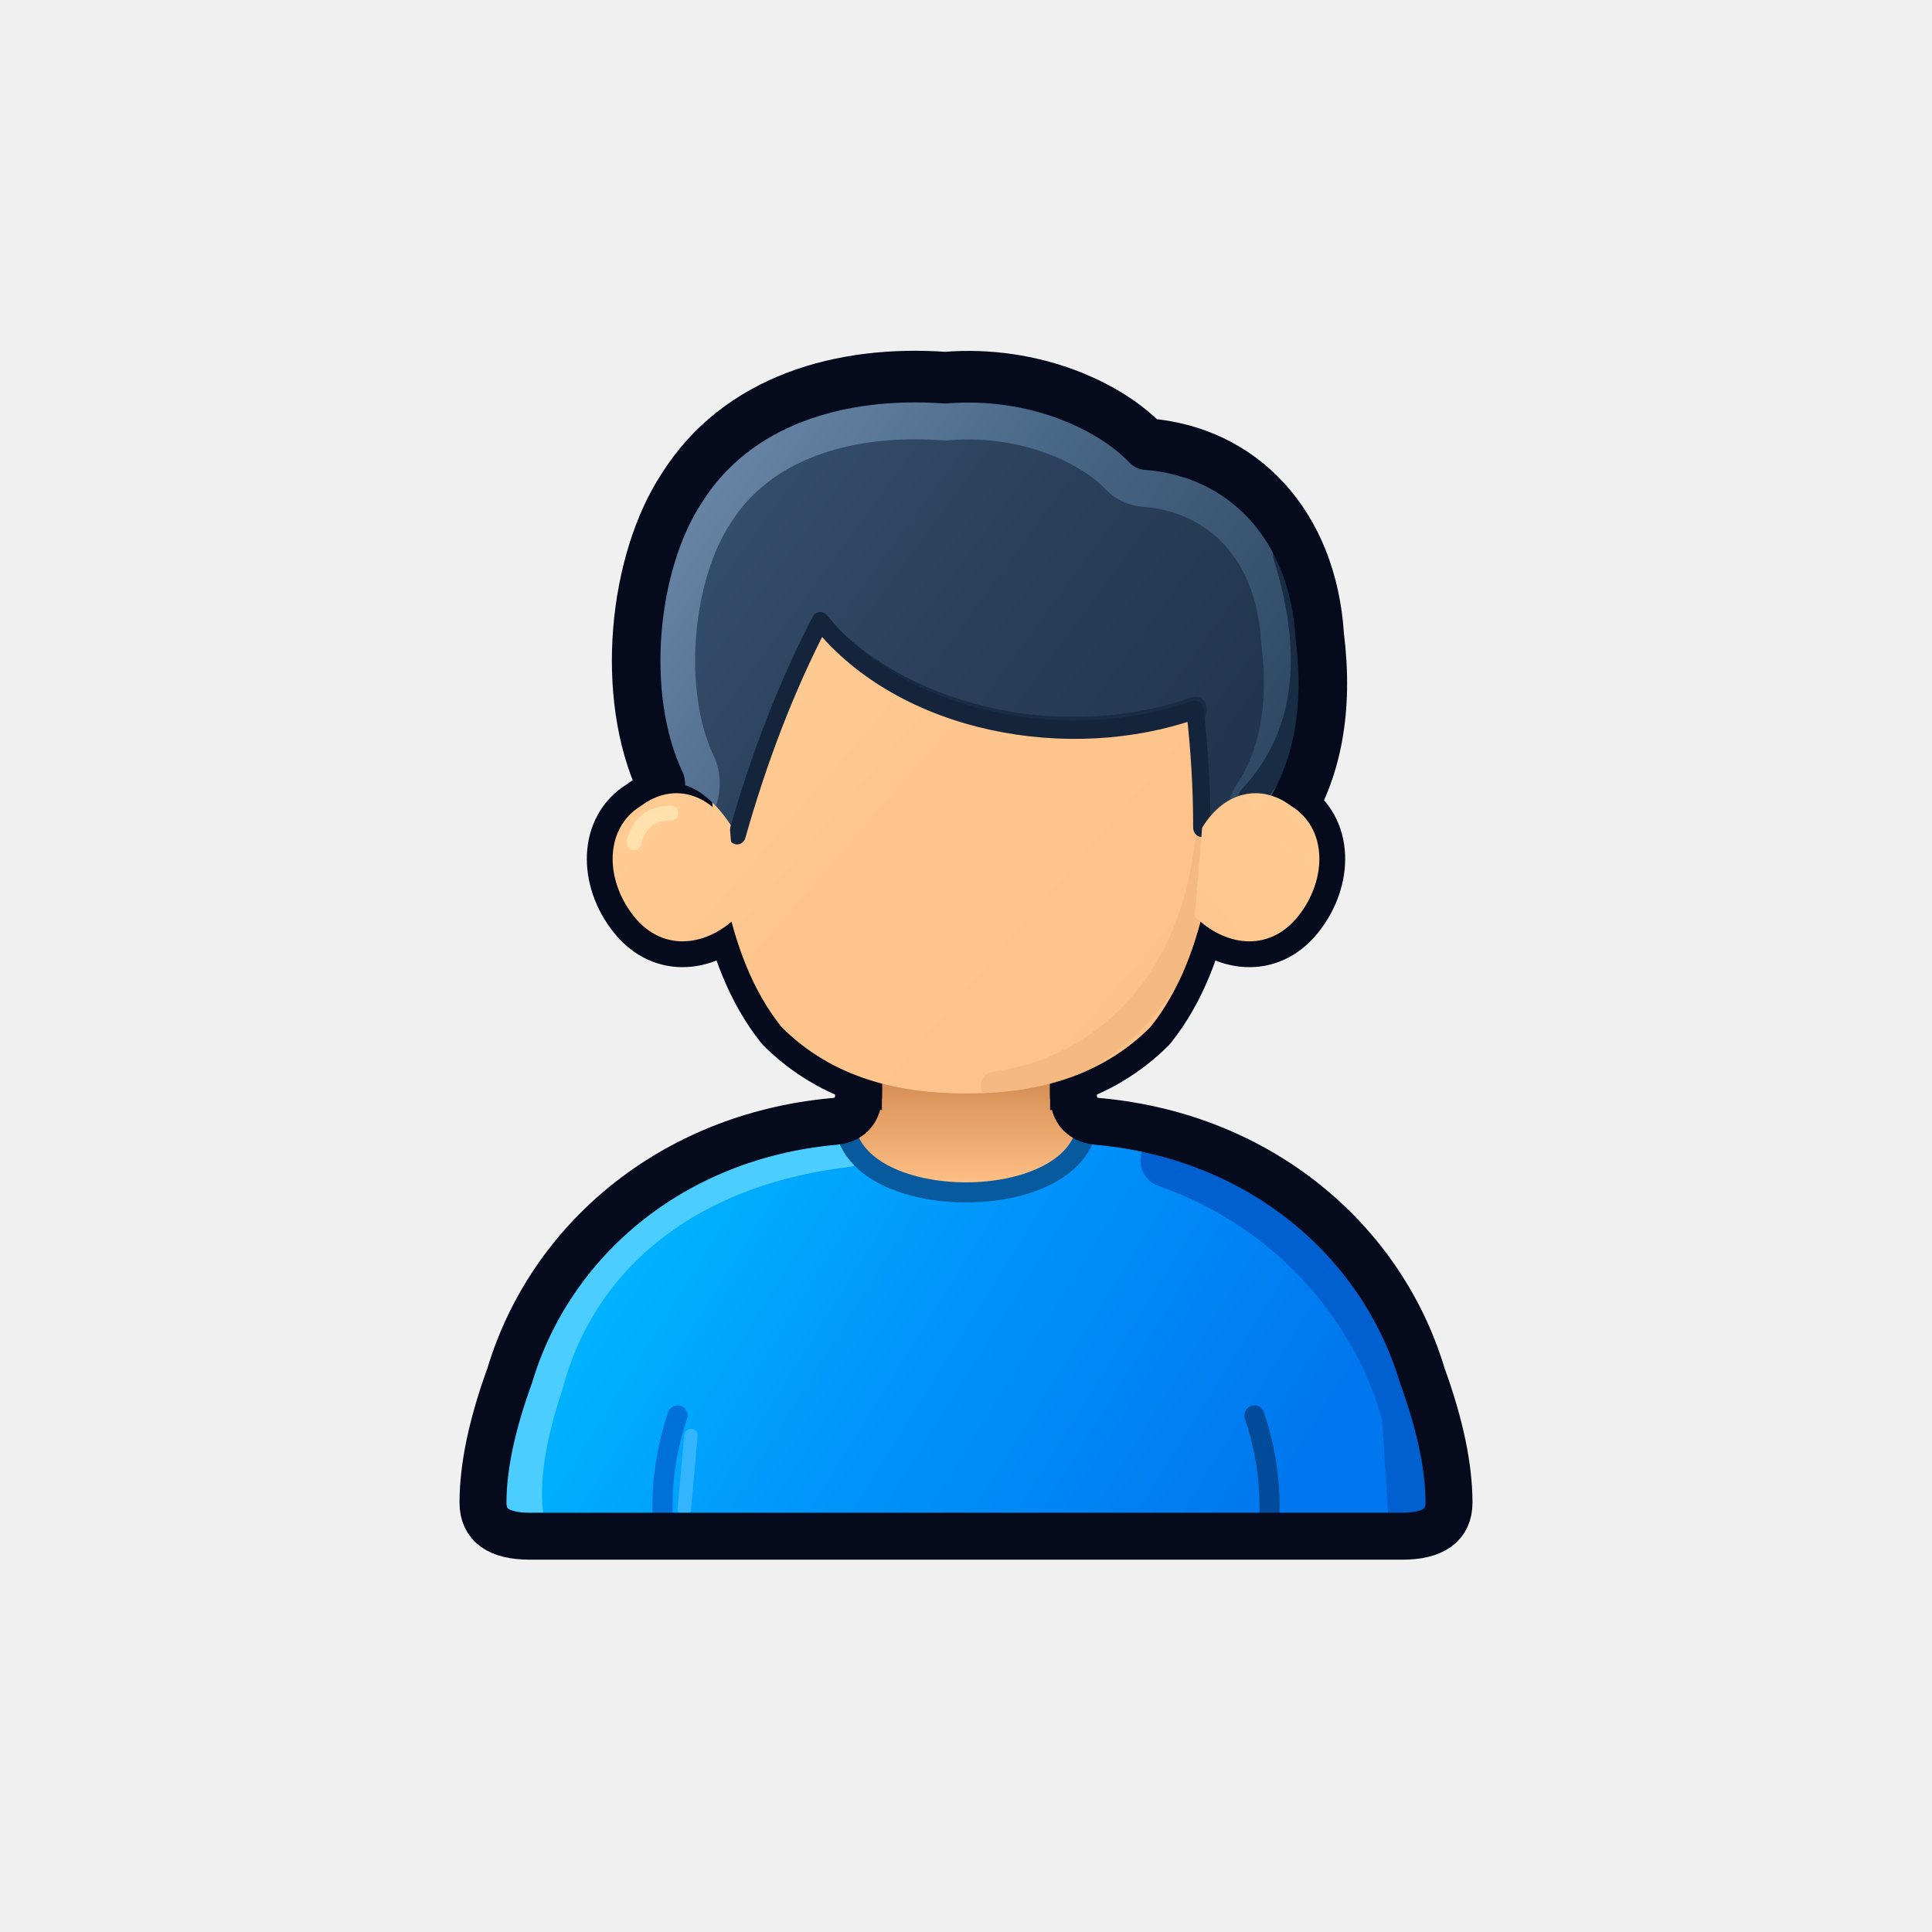
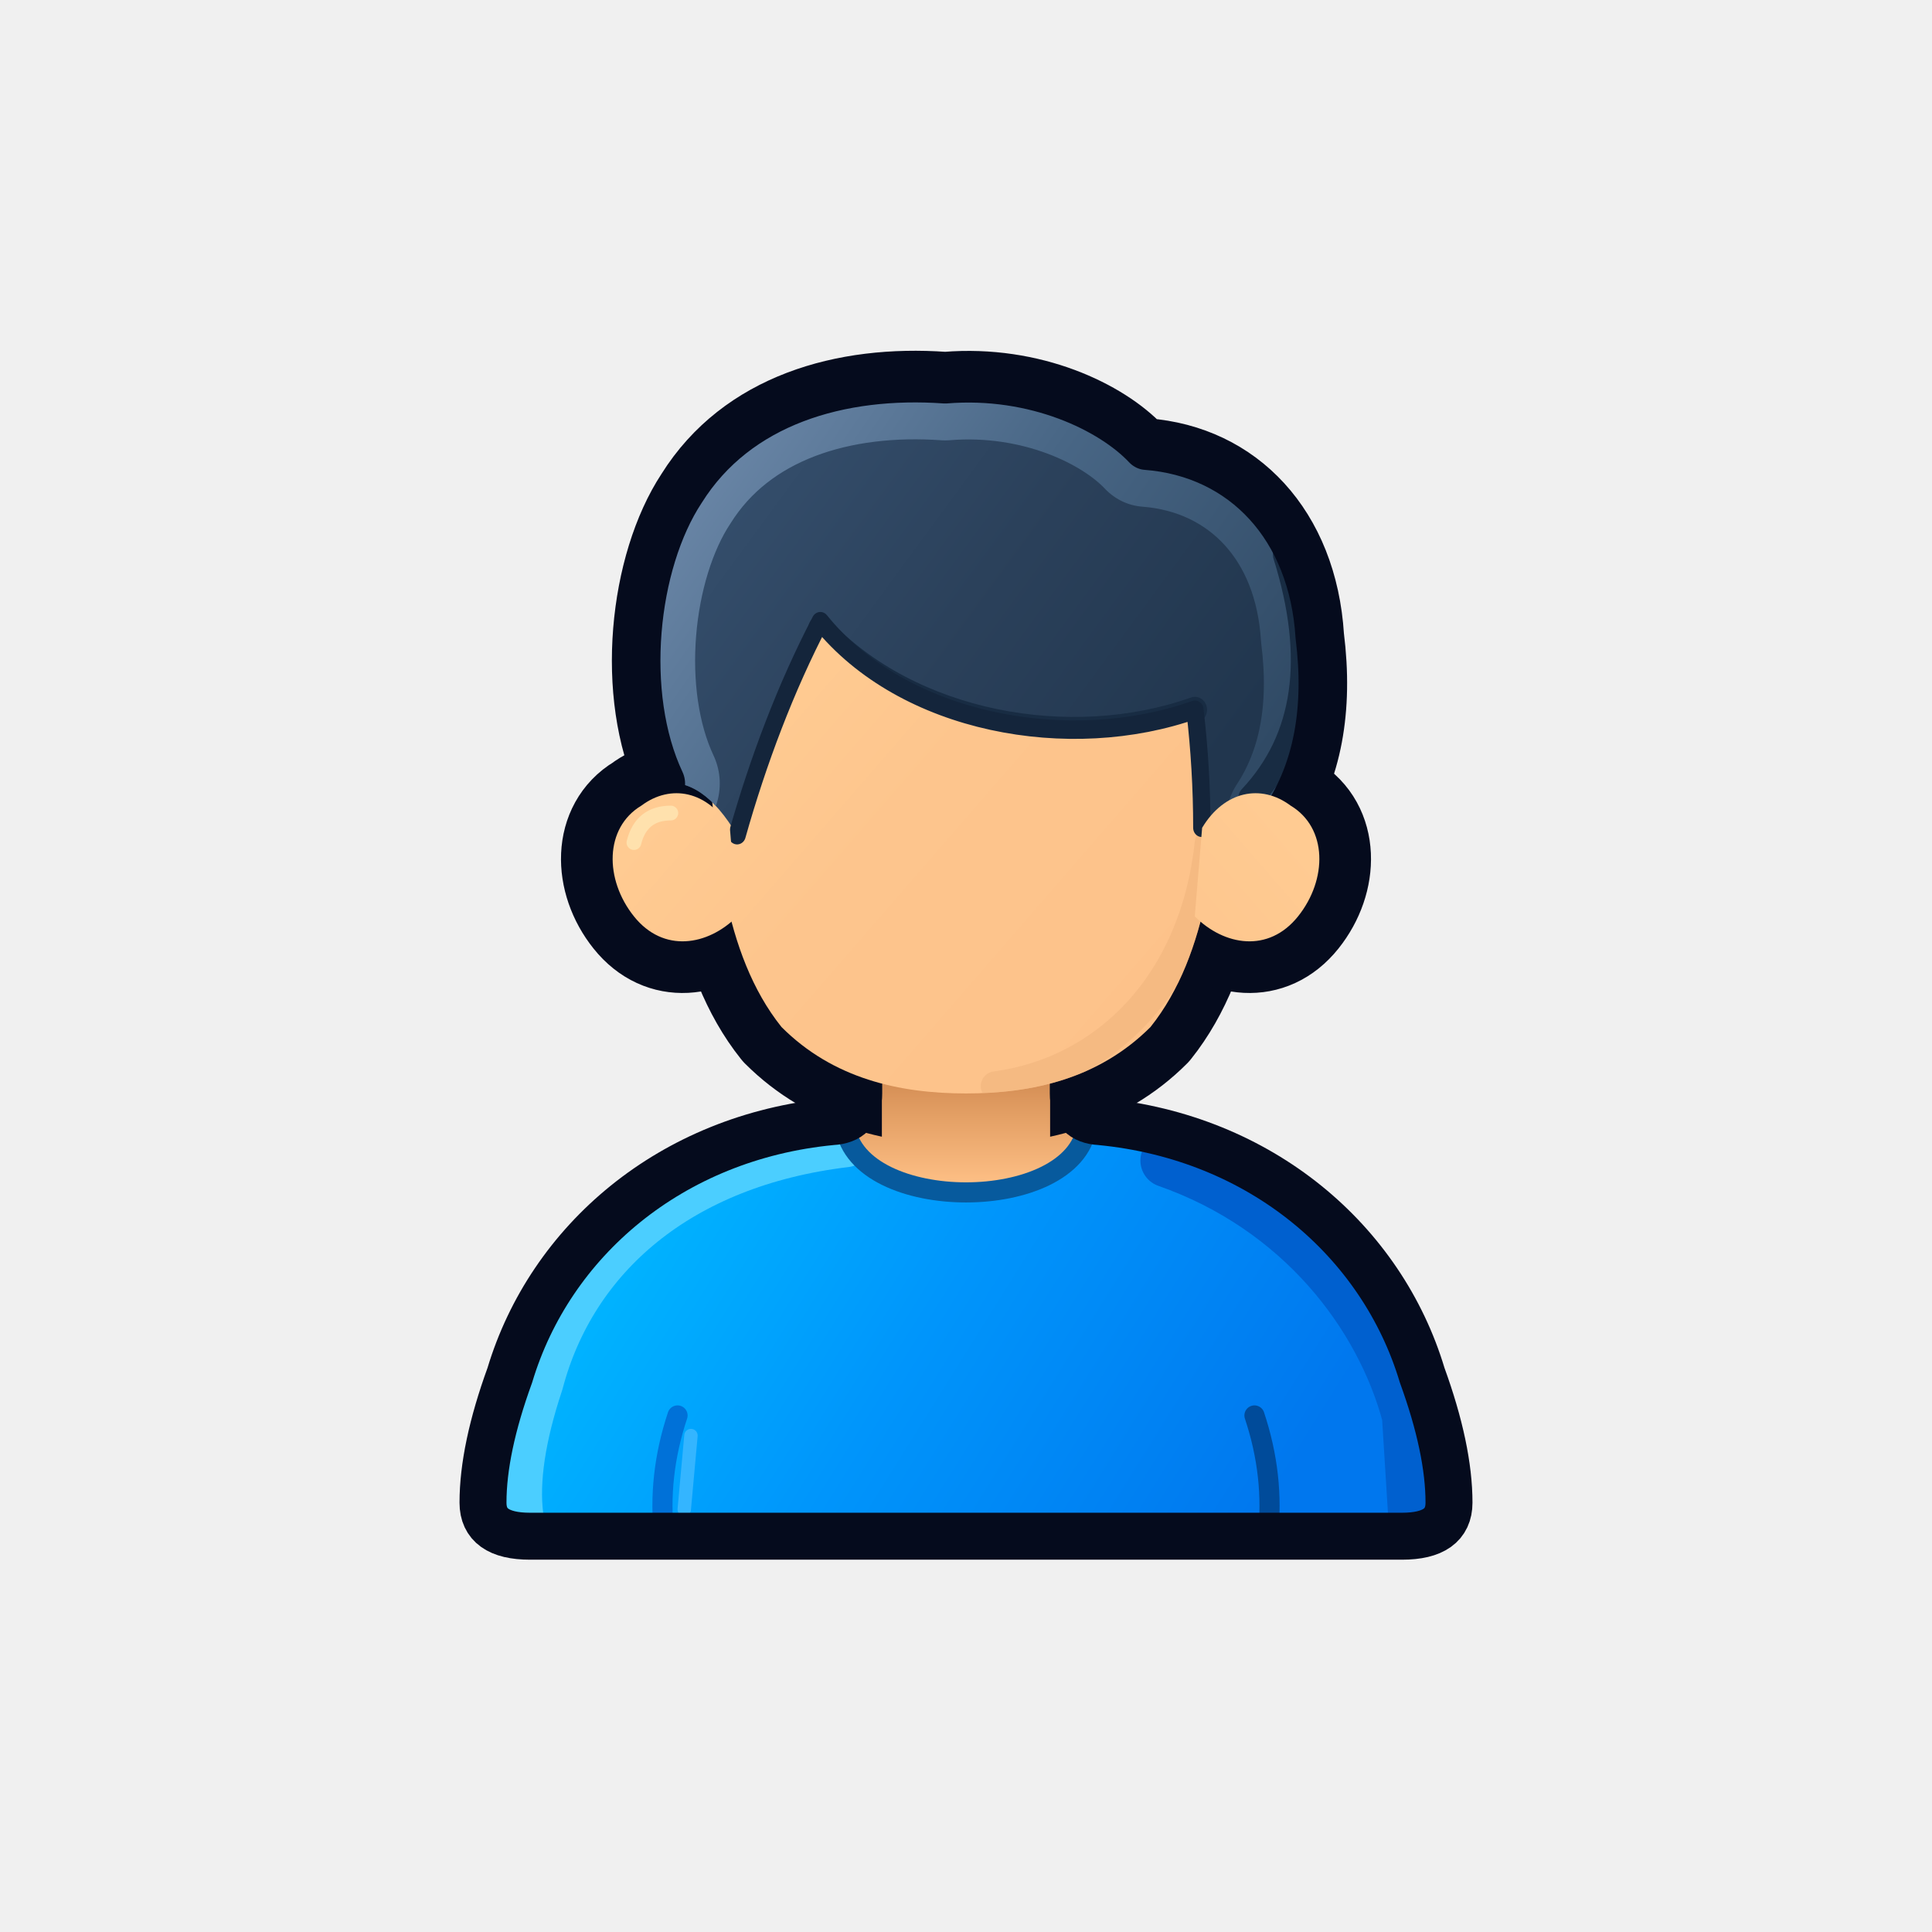
<svg xmlns="http://www.w3.org/2000/svg" width="288" height="288" viewBox="0 0 288 288" role="img" aria-labelledby="general-user-title">
  <defs>
    <linearGradient id="general-user-shirt-paint" gradientUnits="userSpaceOnUse" x1="99" y1="173" x2="187" y2="228">
      <stop stop-color="#00b5ff" />
      <stop offset=".45" stop-color="#0095fb" />
      <stop offset="1" stop-color="#0077ee" />
    </linearGradient>
    <linearGradient id="general-user-skin" gradientUnits="userSpaceOnUse" x1="115" y1="105" x2="168" y2="151">
      <stop stop-color="#ffcb92" />
      <stop offset=".35" stop-color="#fdc58d" />
      <stop offset="1" stop-color="#fdc28a" />
    </linearGradient>
    <linearGradient id="general-user-neck-paint" gradientUnits="userSpaceOnUse" x1="144" y1="156" x2="144" y2="177">
      <stop stop-color="#c57c45" />
      <stop offset=".5" stop-color="#e4a065" />
      <stop offset="1" stop-color="#ffc187" />
    </linearGradient>
    <linearGradient id="general-user-hair-paint" gradientUnits="userSpaceOnUse" x1="113" y1="67" x2="177" y2="117">
      <stop stop-color="#354f6d" />
      <stop offset=".48" stop-color="#2b415b" />
      <stop offset="1" stop-color="#21364e" />
    </linearGradient>
    <linearGradient id="general-user-hair-light" gradientUnits="userSpaceOnUse" x1="108" y1="57" x2="185" y2="114">
      <stop stop-color="#708cad" />
      <stop offset=".5" stop-color="#486685" />
      <stop offset="1" stop-color="#304a65" />
    </linearGradient>
    <path id="general-user-shirt" d="M126 167 C101 169 82 185 76 205 Q72 216 72 224 Q72 229 79 229 H209 Q216 229 216 224 Q216 216 212 205 C206 185 187 169 162 167 Q144 175 126 167Z" />
    <clipPath id="general-user-shirt-clip">
      <use href="#general-user-shirt" />
    </clipPath>
    <path id="general-user-face" d="M144 86 C125 86 110 93 109 111 C110 124 111 139 119 149 C126 156 135 158 144 158 C153 158 162 156 169 149 C177 139 178 124 179 111 C178 93 163 86 144 86Z" />
    <clipPath id="general-user-face-clip">
      <use href="#general-user-face" />
    </clipPath>
    <path id="general-user-ear" d="M112 122 C109 117 104 116 100 119 C95 122 95 129 99 134 C103 139 109 138 113 134Z" />
    <path id="general-user-hair" d="M100 116 C94 104 96 86 103 76 C111 64 126 60 141 61 C154 60 165 65 170 70 C184 71 194 81 195 96 Q197 111 190 121 Q184 114 178 122 Q178 114 177 106 C159 112 135 108 123 94 C118 103 114 113 111 123 Q106 115 100 116Z" />
    <clipPath id="general-user-hair-clip">
      <use href="#general-user-hair" />
    </clipPath>
    <mask id="general-user-open-chin" maskUnits="userSpaceOnUse" x="0" y="0" width="288" height="288">
      <rect width="288" height="288" fill="white" />
      <rect x="132.6" y="148" width="22.8" height="24" fill="black" />
    </mask>
  </defs>
  <g stroke-linecap="round" stroke-linejoin="round">
    <use href="#general-user-shirt" fill="url(#general-user-shirt-paint)" />
    <g clip-path="url(#general-user-shirt-clip)" fill="none">
      <path d="M126 170 C101 173 85 187 80 206 Q76 218 77 226" stroke="#4bceff" stroke-width="8" />
      <path d="M174 173 C194 180 206 196 210 211 L211 227" stroke="#0060cf" stroke-width="8" />
      <path d="M101 211 Q98 220 99 229" stroke="#0071d8" stroke-width="3" />
      <path d="M187 211 Q190 220 189 229" stroke="#004b9a" stroke-width="3" />
      <path d="M103 214 L102 225" stroke="#34b5ff" stroke-width="2" />
    </g>
    <path d="M128 153 V164 Q128 166 126 168 C128 181 160 181 162 168 Q160 166 160 164 V153Z" fill="url(#general-user-neck-paint)" />
    <path d="M126 168 C128 181 160 181 162 168" fill="none" stroke="#075a9d" stroke-width="3" />
    <path d="M128 153 V163 Q128 167 124 167.2 C100 169.5 82 185 76 205 Q72 216 72 224 Q72 229 79 229 H209 Q216 229 216 224 Q216 216 212 205 C206 185 188 169.5 164 167.2 Q160 167 160 163 V153" fill="none" stroke="#050b1d" stroke-width="7" id="general-user-neck-shoulder-outline" />
    <g id="general-user-head-proportions" transform="translate(144 108) scale(1.1) translate(-144 -108)">
-       <use href="#general-user-face" fill="url(#general-user-skin)" stroke="#050b1d" stroke-width="7" mask="url(#general-user-open-chin)" />
-       <use href="#general-user-ear" fill="url(#general-user-skin)" stroke="#050b1d" stroke-width="7" />
-       <use href="#general-user-ear" fill="url(#general-user-skin)" stroke="#050b1d" stroke-width="7" transform="translate(288 0) scale(-1 1)" />
+       <use href="#general-user-face" fill="url(#general-user-skin)" stroke="#050b1d" stroke-width="14" mask="url(#general-user-open-chin)" />
+       <use href="#general-user-ear" fill="url(#general-user-skin)" stroke="#050b1d" stroke-width="14" />
+       <use href="#general-user-ear" fill="url(#general-user-skin)" stroke="#050b1d" stroke-width="14" transform="translate(288 0) scale(-1 1)" />
      <use href="#general-user-face" fill="url(#general-user-skin)" />
      <path d="M177 124 C175 143 163 155 148 157" fill="none" stroke="#edb17a" stroke-width="4" opacity=".5" clip-path="url(#general-user-face-clip)" />
      <g id="general-user-compact-hair" transform="translate(144 0) scale(.94 1) translate(-144 0)">
        <use href="#general-user-hair" fill="url(#general-user-hair-paint)" />
        <g clip-path="url(#general-user-hair-clip)" fill="none">
          <path d="M100 116 C94 104 96 86 103 76 C111 64 126 60 141 61 C154 60 165 65 170 70 C184 71 194 81 195 96 Q197 111 190 121" stroke="url(#general-user-hair-light)" stroke-width="17" />
          <path d="M190 85 Q197 106 185 118 M123 95 C136 108 159 112 177 106" stroke="#182c43" stroke-width="3.5" />
        </g>
        <path d="M100 116 C94 104 96 86 103 76 C111 64 126 60 141 61 C154 60 165 65 170 70 C184 71 194 81 195 96 Q197 111 190 121" fill="none" stroke="#050b1d" stroke-width="7" />
        <path d="M111 123 C114 113 118 103 123 94 C135 108 159 112 177 106 Q178 114 178 122" fill="none" stroke="#14253b" stroke-width="2.5" />
      </g>
      <use href="#general-user-ear" fill="url(#general-user-skin)" />
      <use href="#general-user-ear" fill="url(#general-user-skin)" transform="translate(288 0) scale(-1 1)" />
      <path d="M99 124 Q100 120 104 120" fill="none" stroke="#ffe1ad" stroke-width="2" />
    </g>
  </g>
</svg>
